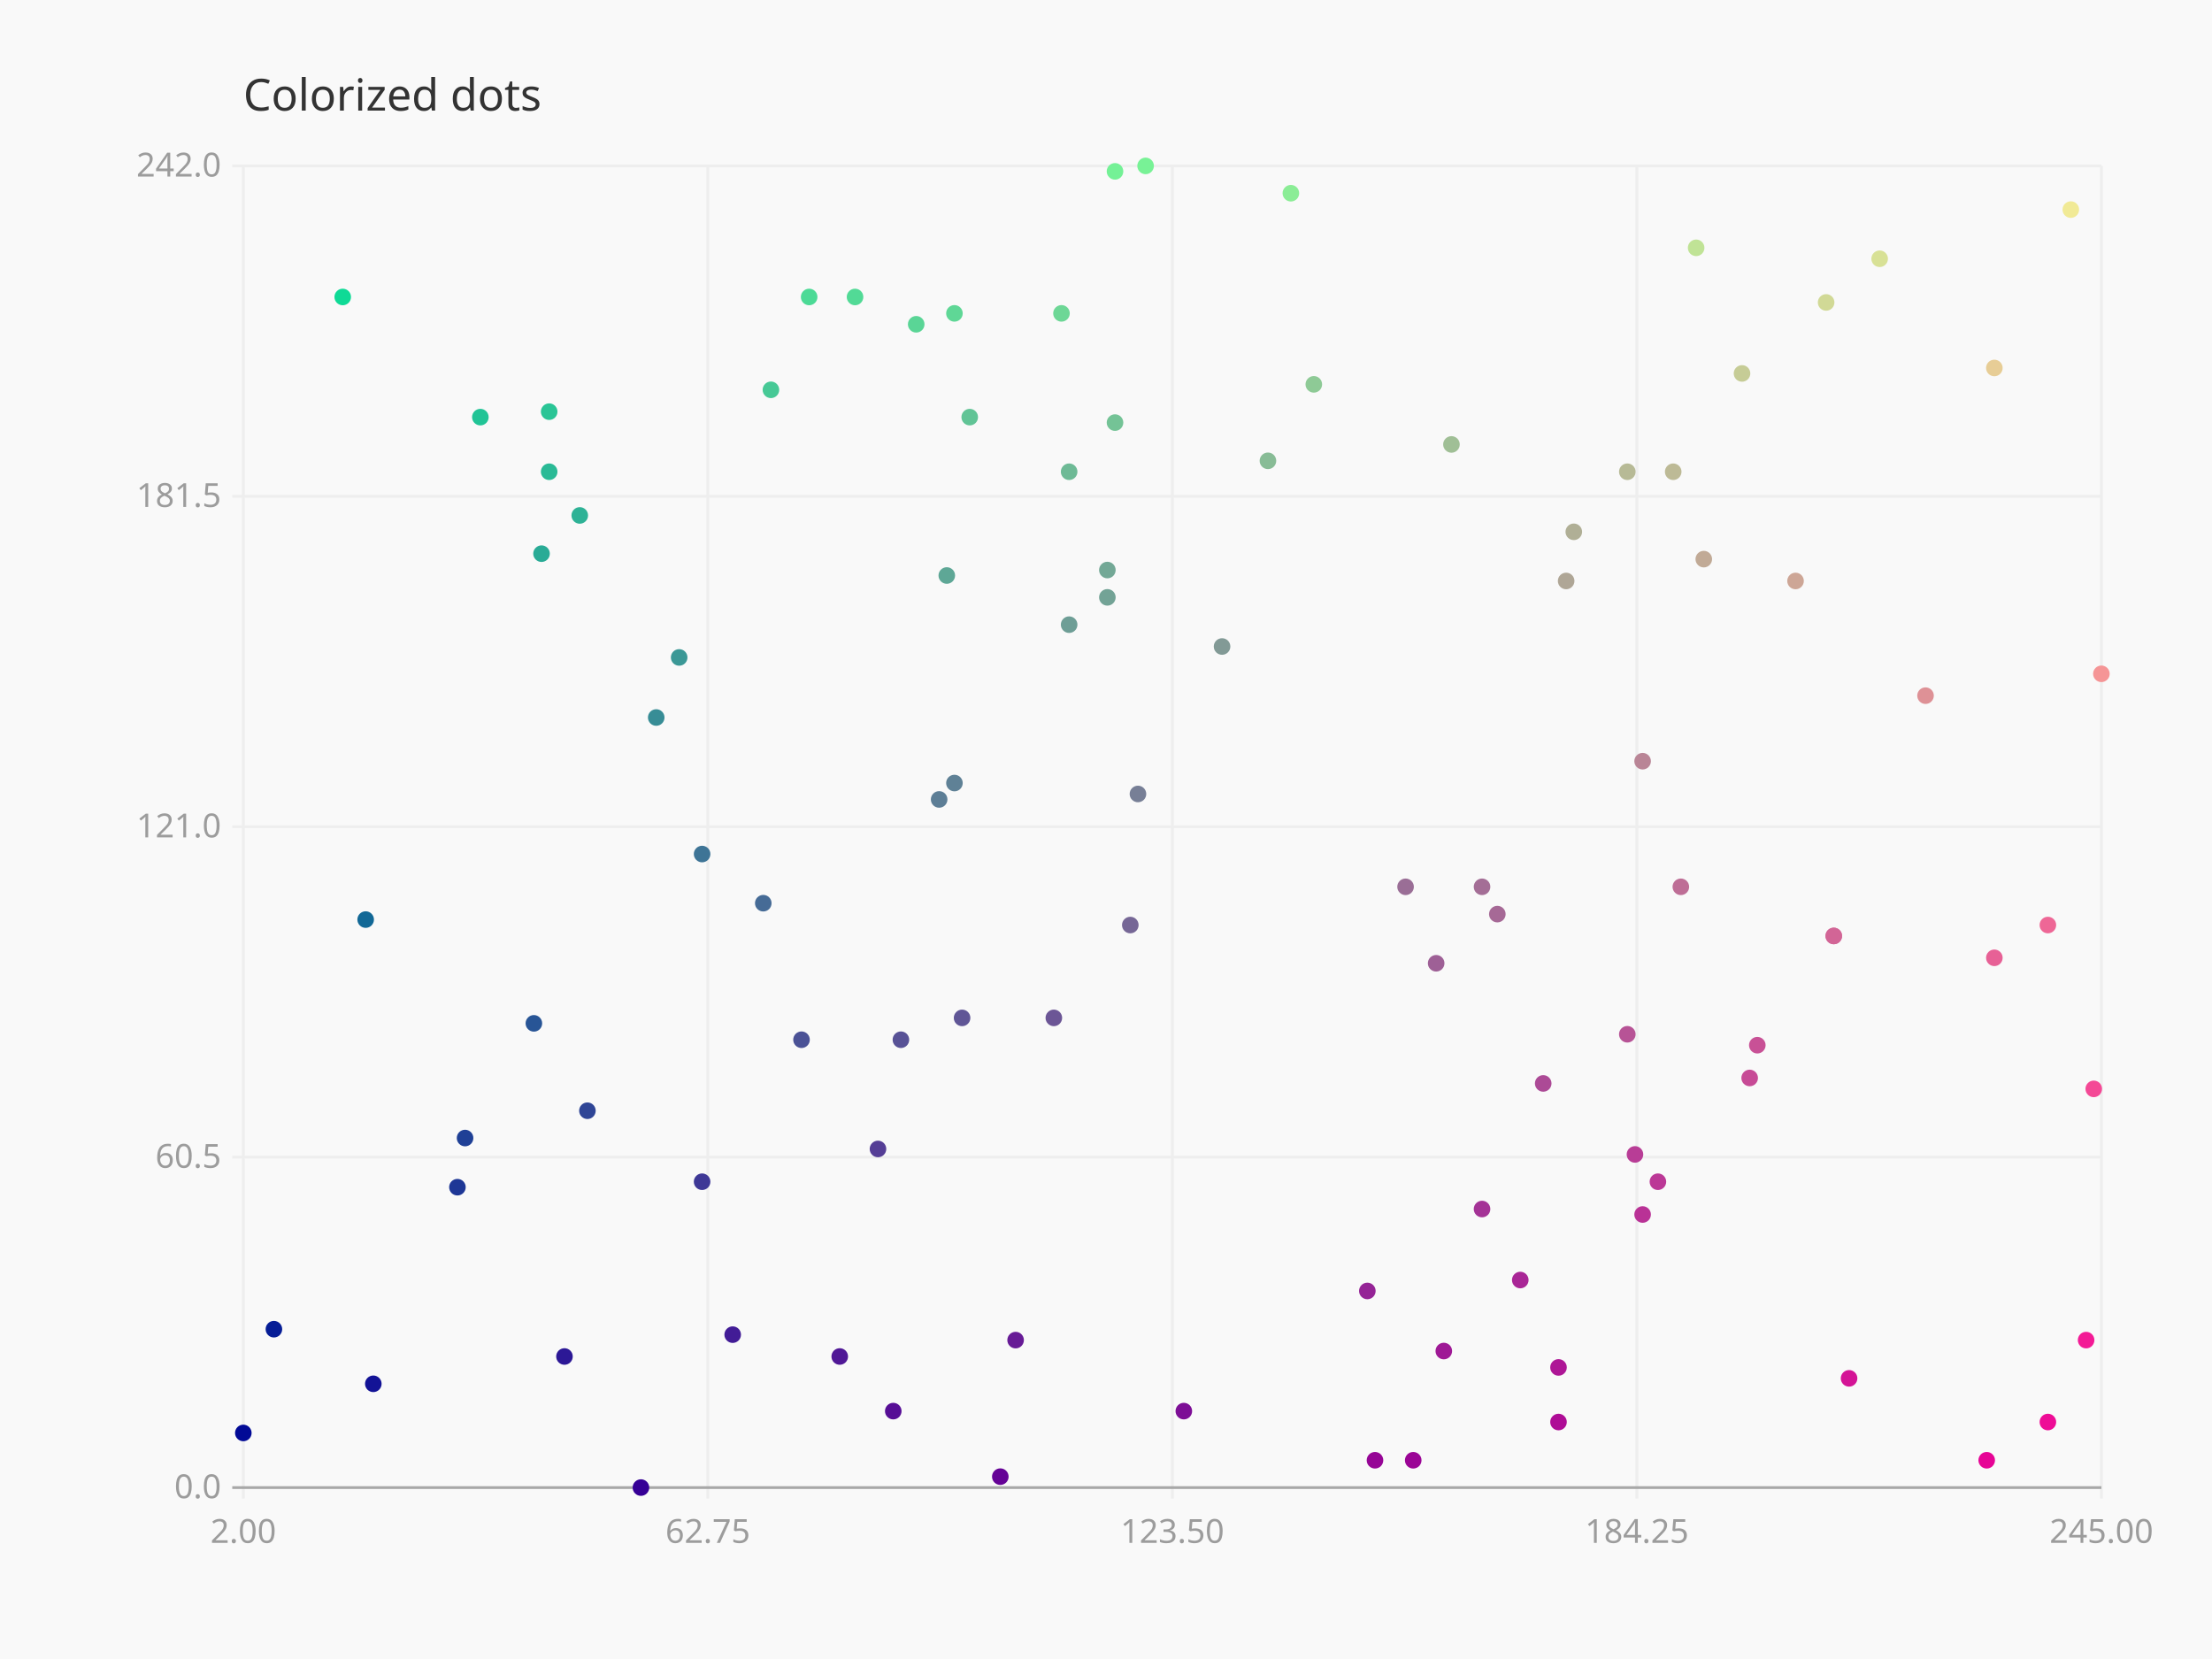
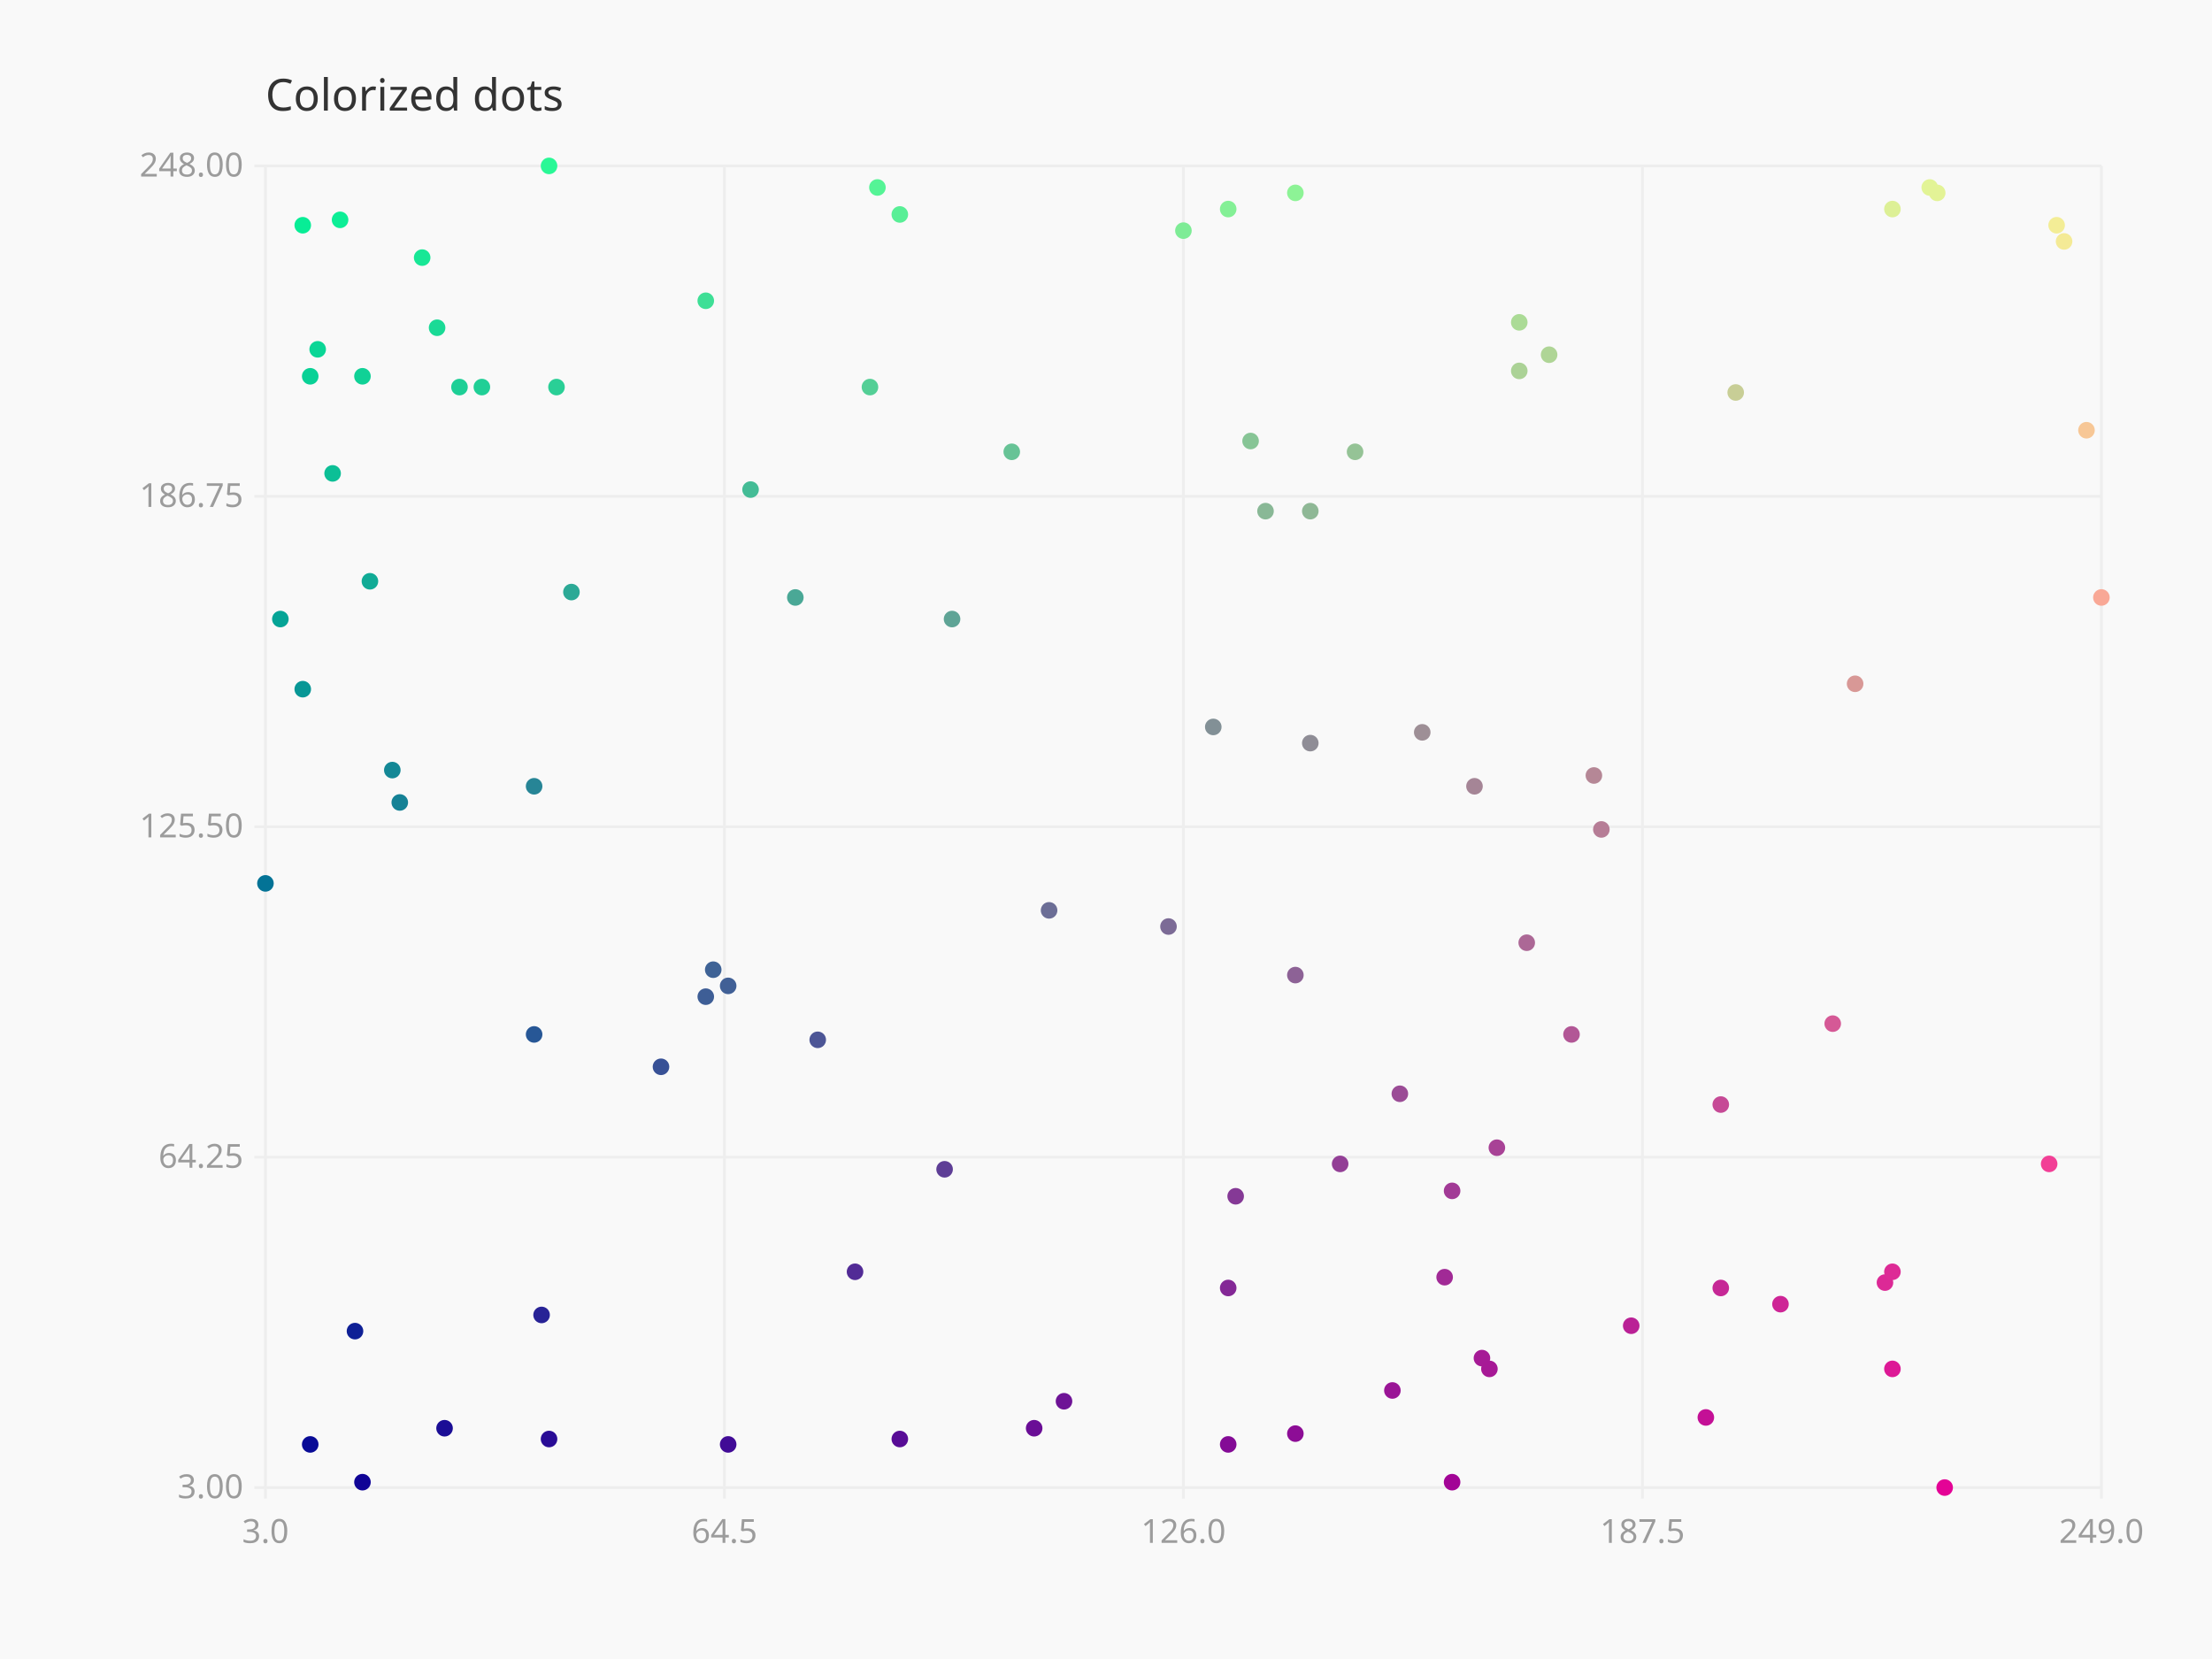
<svg xmlns="http://www.w3.org/2000/svg" height="600" version="1.1" width="800">
  <g>
    <rect fill="#f9f9f9" height="600" width="800" x="0" y="0" />
    <g transform="translate(40 40)">
-       <g transform="translate(48 0)">
+       <g transform="translate(56 0)">
        <text fill="#333" font-family="Monaco" font-size="16" x="0" y="0">Colorized dots</text>
      </g>
      <g transform="translate(0 20)">
-         <g transform="translate(48 0)">
+         <g transform="translate(56 0)">
          <g class="axis bottom">
-             <text dy="1em" fill="#666" font-family="Monaco" text-anchor="middle" transform="" x="336.0" y="508.0" />
+             <text dy="1em" fill="#666" font-family="Monaco" text-anchor="middle" transform="" x="332.0" y="508.0" />
            <g class="tick">
-               <line stroke="#eee" stroke-width="1" x1="0.00" x2="0.00" y1="0" y2="482.0" />
-               <text dy="1em" fill="#9c9c9c" font-family="Monaco" text-anchor="middle" x="0.00" y="486.0">2.00</text>
+               <line stroke="#eee" stroke-width="1" x1="0.0" x2="0.0" y1="0" y2="482.0" />
+               <text dy="1em" fill="#9c9c9c" font-family="Monaco" text-anchor="middle" x="0.0" y="486.0">3.0</text>
            </g>
            <g class="tick">
-               <line stroke="#eee" stroke-width="1" x1="168.00" x2="168.00" y1="0" y2="482.0" />
-               <text dy="1em" fill="#9c9c9c" font-family="Monaco" text-anchor="middle" x="168.00" y="486.0">62.75</text>
+               <line stroke="#eee" stroke-width="1" x1="166.00" x2="166.00" y1="0" y2="482.0" />
+               <text dy="1em" fill="#9c9c9c" font-family="Monaco" text-anchor="middle" x="166.00" y="486.0">64.5</text>
            </g>
            <g class="tick">
-               <line stroke="#eee" stroke-width="1" x1="336.00" x2="336.00" y1="0" y2="482.0" />
-               <text dy="1em" fill="#9c9c9c" font-family="Monaco" text-anchor="middle" x="336.00" y="486.0">123.50</text>
+               <line stroke="#eee" stroke-width="1" x1="332.0" x2="332.0" y1="0" y2="482.0" />
+               <text dy="1em" fill="#9c9c9c" font-family="Monaco" text-anchor="middle" x="332.0" y="486.0">126.0</text>
            </g>
            <g class="tick">
-               <line stroke="#eee" stroke-width="1" x1="504.00" x2="504.00" y1="0" y2="482.0" />
-               <text dy="1em" fill="#9c9c9c" font-family="Monaco" text-anchor="middle" x="504.00" y="486.0">184.25</text>
+               <line stroke="#eee" stroke-width="1" x1="498.00" x2="498.00" y1="0" y2="482.0" />
+               <text dy="1em" fill="#9c9c9c" font-family="Monaco" text-anchor="middle" x="498.00" y="486.0">187.5</text>
            </g>
            <g class="tick">
-               <line stroke="#eee" stroke-width="1" x1="672.00" x2="672.00" y1="0" y2="482.0" />
-               <text dy="1em" fill="#9c9c9c" font-family="Monaco" text-anchor="middle" x="672.00" y="486.0">245.00</text>
+               <line stroke="#eee" stroke-width="1" x1="664.0" x2="664.0" y1="0" y2="482.0" />
+               <text dy="1em" fill="#9c9c9c" font-family="Monaco" text-anchor="middle" x="664.0" y="486.0">249.0</text>
            </g>
          </g>
          <g class="axis left">
-             <text dy="" fill="#666" font-family="Monaco" text-anchor="middle" transform="rotate(270 -48 239)" x="-48" y="239.0" />
+             <text dy="" fill="#666" font-family="Monaco" text-anchor="middle" transform="rotate(270 -56 239)" x="-56" y="239.0" />
            <g class="tick">
-               <line stroke="#eee" stroke-width="1" x1="-4" x2="672.0" y1="358.50" y2="358.50" />
-               <text dy="0.32em" fill="#9c9c9c" font-family="Monaco" text-anchor="end" x="-8" y="358.50">60.5</text>
+               <line stroke="#eee" stroke-width="1" x1="-4" x2="664.0" y1="478.00" y2="478.00" />
+               <text dy="0.32em" fill="#9c9c9c" font-family="Monaco" text-anchor="end" x="-8" y="478.00">3.00</text>
            </g>
            <g class="tick">
-               <line stroke="#eee" stroke-width="1" x1="-4" x2="672.0" y1="239.0" y2="239.0" />
-               <text dy="0.32em" fill="#9c9c9c" font-family="Monaco" text-anchor="end" x="-8" y="239.0">121.0</text>
+               <line stroke="#eee" stroke-width="1" x1="-4" x2="664.0" y1="358.50" y2="358.50" />
+               <text dy="0.32em" fill="#9c9c9c" font-family="Monaco" text-anchor="end" x="-8" y="358.50">64.25</text>
            </g>
            <g class="tick">
-               <line stroke="#eee" stroke-width="1" x1="-4" x2="672.0" y1="119.50" y2="119.50" />
-               <text dy="0.32em" fill="#9c9c9c" font-family="Monaco" text-anchor="end" x="-8" y="119.50">181.5</text>
+               <line stroke="#eee" stroke-width="1" x1="-4" x2="664.0" y1="239.00" y2="239.00" />
+               <text dy="0.32em" fill="#9c9c9c" font-family="Monaco" text-anchor="end" x="-8" y="239.00">125.50</text>
            </g>
            <g class="tick">
-               <line stroke="#eee" stroke-width="1" x1="-4" x2="672.0" y1="0.0" y2="0.0" />
-               <text dy="0.32em" fill="#9c9c9c" font-family="Monaco" text-anchor="end" x="-8" y="0.0">242.0</text>
+               <line stroke="#eee" stroke-width="1" x1="-4" x2="664.0" y1="119.50" y2="119.50" />
+               <text dy="0.32em" fill="#9c9c9c" font-family="Monaco" text-anchor="end" x="-8" y="119.50">186.75</text>
            </g>
            <g class="tick">
-               <line stroke="#a8a8a8" stroke-width="1" x1="-4" x2="672.0" y1="478.0" y2="478.0" />
-               <text dy="0.32em" fill="#9c9c9c" font-family="Monaco" text-anchor="end" x="-8" y="478.0">0.0</text>
+               <line stroke="#eee" stroke-width="1" x1="-4" x2="664.0" y1="0.00" y2="0.00" />
+               <text dy="0.32em" fill="#9c9c9c" font-family="Monaco" text-anchor="end" x="-8" y="0.00">248.00</text>
            </g>
          </g>
          <g>
            <g class="series dots">
-               <circle cx="506.074" cy="215.298" fill="rgb(185, 133, 150)" r="3" />
-               <circle cx="190.815" cy="80.983" fill="rgb(71, 201, 150)" r="3" />
-               <circle cx="423.111" cy="468.124" fill="rgb(155, 5, 150)" r="3" />
-               <circle cx="235.062" cy="450.347" fill="rgb(87, 14, 150)" r="3" />
-               <circle cx="121.679" cy="126.413" fill="rgb(46, 178, 150)" r="3" />
-               <circle cx="262.716" cy="90.86" fill="rgb(97, 196, 150)" r="3" />
-               <circle cx="312.494" cy="146.165" fill="rgb(115, 168, 150)" r="3" />
-               <circle cx="353.975" cy="173.818" fill="rgb(130, 154, 150)" r="3" />
-               <circle cx="35.951" cy="47.405" fill="rgb(15, 218, 150)" r="3" />
-               <circle cx="85.728" cy="90.86" fill="rgb(33, 196, 150)" r="3" />
-               <circle cx="215.704" cy="430.595" fill="rgb(80, 24, 150)" r="3" />
-               <circle cx="470.123" cy="331.835" fill="rgb(172, 74, 150)" r="3" />
-               <circle cx="542.025" cy="75.058" fill="rgb(198, 204, 150)" r="3" />
-               <circle cx="420.346" cy="260.727" fill="rgb(154, 110, 150)" r="3" />
-               <circle cx="257.185" cy="223.198" fill="rgb(95, 129, 150)" r="3" />
-               <circle cx="406.519" cy="406.893" fill="rgb(149, 36, 150)" r="3" />
-               <circle cx="561.383" cy="150.116" fill="rgb(205, 166, 150)" r="3" />
-               <circle cx="176.988" cy="422.694" fill="rgb(66, 28, 150)" r="3" />
-               <circle cx="201.877" cy="316.033" fill="rgb(75, 82, 150)" r="3" />
-               <circle cx="229.531" cy="355.537" fill="rgb(85, 62, 150)" r="3" />
-               <circle cx="608.395" cy="191.595" fill="rgb(222, 145, 150)" r="3" />
-               <circle cx="44.247" cy="272.579" fill="rgb(18, 104, 150)" r="3" />
-               <circle cx="295.901" cy="53.331" fill="rgb(109, 215, 150)" r="3" />
-               <circle cx="298.667" cy="110.612" fill="rgb(110, 186, 150)" r="3" />
-               <circle cx="298.667" cy="165.917" fill="rgb(110, 158, 150)" r="3" />
-               <circle cx="326.321" cy="0" fill="rgb(120, 242, 150)" r="3" />
-               <circle cx="481.185" cy="132.339" fill="rgb(176, 175, 150)" r="3" />
-               <circle cx="107.852" cy="140.24" fill="rgb(41, 171, 150)" r="3" />
-               <circle cx="157.63" cy="177.769" fill="rgb(59, 152, 150)" r="3" />
-               <circle cx="506.074" cy="379.24" fill="rgb(185, 50, 150)" r="3" />
-               <circle cx="517.136" cy="110.612" fill="rgb(189, 186, 150)" r="3" />
-               <circle cx="370.568" cy="106.661" fill="rgb(136, 188, 150)" r="3" />
-               <circle cx="633.284" cy="286.405" fill="rgb(231, 97, 150)" r="3" />
-               <circle cx="124.444" cy="341.711" fill="rgb(47, 69, 150)" r="3" />
-               <circle cx="503.309" cy="357.512" fill="rgb(184, 61, 150)" r="3" />
-               <circle cx="320.79" cy="274.554" fill="rgb(118, 103, 150)" r="3" />
-               <circle cx="409.284" cy="468.124" fill="rgb(150, 5, 150)" r="3" />
-               <circle cx="660.938" cy="15.802" fill="rgb(241, 234, 150)" r="3" />
-               <circle cx="666.469" cy="424.669" fill="rgb(243, 27, 150)" r="3" />
-               <circle cx="279.309" cy="424.669" fill="rgb(103, 27, 150)" r="3" />
-               <circle cx="475.654" cy="454.298" fill="rgb(174, 12, 150)" r="3" />
-               <circle cx="528.198" cy="142.215" fill="rgb(193, 170, 150)" r="3" />
-               <circle cx="188.049" cy="266.653" fill="rgb(70, 107, 150)" r="3" />
-               <circle cx="378.864" cy="9.876" fill="rgb(139, 237, 150)" r="3" />
-               <circle cx="461.827" cy="402.942" fill="rgb(169, 38, 150)" r="3" />
-               <circle cx="110.617" cy="88.884" fill="rgb(42, 197, 150)" r="3" />
-               <circle cx="259.951" cy="308.132" fill="rgb(96, 86, 150)" r="3" />
-               <circle cx="633.284" cy="73.083" fill="rgb(231, 205, 150)" r="3" />
-               <circle cx="500.543" cy="110.612" fill="rgb(183, 186, 150)" r="3" />
-               <circle cx="204.642" cy="47.405" fill="rgb(76, 218, 150)" r="3" />
-               <circle cx="323.556" cy="227.149" fill="rgb(119, 127, 150)" r="3" />
-               <circle cx="672" cy="183.694" fill="rgb(245, 149, 150)" r="3" />
-               <circle cx="436.938" cy="100.736" fill="rgb(160, 191, 150)" r="3" />
-               <circle cx="434.173" cy="428.62" fill="rgb(159, 25, 150)" r="3" />
-               <circle cx="243.358" cy="57.281" fill="rgb(90, 213, 150)" r="3" />
-               <circle cx="165.926" cy="367.388" fill="rgb(62, 56, 150)" r="3" />
-               <circle cx="652.642" cy="274.554" fill="rgb(238, 103, 150)" r="3" />
-               <circle cx="525.432" cy="29.628" fill="rgb(192, 227, 150)" r="3" />
-               <circle cx="448" cy="260.727" fill="rgb(164, 110, 150)" r="3" />
-               <circle cx="630.519" cy="468.124" fill="rgb(230, 5, 150)" r="3" />
-               <circle cx="544.79" cy="329.86" fill="rgb(199, 75, 150)" r="3" />
-               <circle cx="575.21" cy="278.504" fill="rgb(210, 101, 150)" r="3" />
-               <circle cx="11.062" cy="420.719" fill="rgb(6, 29, 150)" r="3" />
-               <circle cx="257.185" cy="53.331" fill="rgb(95, 215, 150)" r="3" />
-               <circle cx="519.901" cy="260.727" fill="rgb(190, 110, 150)" r="3" />
-               <circle cx="669.235" cy="333.81" fill="rgb(244, 73, 150)" r="3" />
-               <circle cx="591.802" cy="33.579" fill="rgb(216, 225, 150)" r="3" />
-               <circle cx="453.531" cy="270.603" fill="rgb(166, 105, 150)" r="3" />
-               <circle cx="511.605" cy="367.388" fill="rgb(187, 56, 150)" r="3" />
-               <circle cx="273.778" cy="474.05" fill="rgb(101, 2, 150)" r="3" />
-               <circle cx="475.654" cy="434.545" fill="rgb(174, 22, 150)" r="3" />
-               <circle cx="0" cy="458.248" fill="rgb(2, 10, 150)" r="3" />
-               <circle cx="47.012" cy="440.471" fill="rgb(19, 19, 150)" r="3" />
-               <circle cx="547.556" cy="318.008" fill="rgb(200, 81, 150)" r="3" />
-               <circle cx="431.407" cy="288.38" fill="rgb(158, 96, 150)" r="3" />
-               <circle cx="110.617" cy="110.612" fill="rgb(42, 186, 150)" r="3" />
-               <circle cx="315.259" cy="92.835" fill="rgb(116, 195, 150)" r="3" />
-               <circle cx="575.21" cy="278.504" fill="rgb(210, 101, 150)" r="3" />
-               <circle cx="387.16" cy="79.008" fill="rgb(142, 202, 150)" r="3" />
-               <circle cx="165.926" cy="248.876" fill="rgb(62, 116, 150)" r="3" />
-               <circle cx="149.333" cy="199.496" fill="rgb(56, 141, 150)" r="3" />
-               <circle cx="315.259" cy="1.975" fill="rgb(116, 241, 150)" r="3" />
-               <circle cx="77.432" cy="369.364" fill="rgb(30, 55, 150)" r="3" />
-               <circle cx="500.543" cy="314.058" fill="rgb(183, 83, 150)" r="3" />
-               <circle cx="105.086" cy="310.107" fill="rgb(40, 85, 150)" r="3" />
-               <circle cx="251.654" cy="229.124" fill="rgb(93, 126, 150)" r="3" />
-               <circle cx="572.444" cy="49.38" fill="rgb(209, 217, 150)" r="3" />
-               <circle cx="580.741" cy="438.496" fill="rgb(212, 20, 150)" r="3" />
-               <circle cx="478.42" cy="150.116" fill="rgb(175, 166, 150)" r="3" />
-               <circle cx="312.494" cy="156.041" fill="rgb(115, 163, 150)" r="3" />
-               <circle cx="143.802" cy="478" fill="rgb(54, 0, 150)" r="3" />
-               <circle cx="340.148" cy="450.347" fill="rgb(125, 14, 150)" r="3" />
-               <circle cx="293.136" cy="308.132" fill="rgb(108, 86, 150)" r="3" />
-               <circle cx="254.42" cy="148.14" fill="rgb(94, 167, 150)" r="3" />
-               <circle cx="221.235" cy="47.405" fill="rgb(82, 218, 150)" r="3" />
-               <circle cx="237.827" cy="316.033" fill="rgb(88, 82, 150)" r="3" />
-               <circle cx="116.148" cy="430.595" fill="rgb(44, 24, 150)" r="3" />
-               <circle cx="448" cy="377.264" fill="rgb(164, 51, 150)" r="3" />
-               <circle cx="652.642" cy="454.298" fill="rgb(238, 12, 150)" r="3" />
-               <circle cx="80.198" cy="351.587" fill="rgb(31, 64, 150)" r="3" />
+               <circle cx="161.951" cy="290.702" fill="rgb(63, 99, 150)" r="3" />
+               <circle cx="647.805" cy="21.461" fill="rgb(243, 237, 150)" r="3" />
+               <circle cx="97.171" cy="314.114" fill="rgb(39, 87, 150)" r="3" />
+               <circle cx="48.585" cy="230.22" fill="rgb(21, 130, 150)" r="3" />
+               <circle cx="437.268" cy="224.367" fill="rgb(165, 133, 150)" r="3" />
+               <circle cx="13.496" cy="189.249" fill="rgb(8, 151, 150)" r="3" />
+               <circle cx="16.195" cy="76.09" fill="rgb(9, 209, 150)" r="3" />
+               <circle cx="99.87" cy="415.567" fill="rgb(40, 35, 150)" r="3" />
+               <circle cx="361.691" cy="124.865" fill="rgb(137, 184, 150)" r="3" />
+               <circle cx="601.919" cy="7.804" fill="rgb(226, 244, 150)" r="3" />
+               <circle cx="456.163" cy="280.947" fill="rgb(172, 104, 150)" r="3" />
+               <circle cx="429.171" cy="476.049" fill="rgb(162, 4, 150)" r="3" />
+               <circle cx="37.789" cy="150.229" fill="rgb(17, 171, 150)" r="3" />
+               <circle cx="377.886" cy="208.759" fill="rgb(143, 141, 150)" r="3" />
+               <circle cx="229.431" cy="460.441" fill="rgb(88, 12, 150)" r="3" />
+               <circle cx="588.423" cy="15.608" fill="rgb(221, 240, 150)" r="3" />
+               <circle cx="585.724" cy="403.861" fill="rgb(220, 41, 150)" r="3" />
+               <circle cx="493.951" cy="419.469" fill="rgb(186, 33, 150)" r="3" />
+               <circle cx="429.171" cy="370.694" fill="rgb(162, 58, 150)" r="3" />
+               <circle cx="5.398" cy="163.886" fill="rgb(5, 164, 150)" r="3" />
+               <circle cx="218.634" cy="79.992" fill="rgb(84, 207, 150)" r="3" />
+               <circle cx="531.74" cy="81.943" fill="rgb(200, 206, 150)" r="3" />
+               <circle cx="480.455" cy="220.465" fill="rgb(181, 135, 150)" r="3" />
+               <circle cx="664" cy="156.082" fill="rgb(249, 168, 150)" r="3" />
+               <circle cx="350.894" cy="372.645" fill="rgb(133, 57, 150)" r="3" />
+               <circle cx="547.935" cy="411.665" fill="rgb(206, 37, 150)" r="3" />
+               <circle cx="26.992" cy="19.51" fill="rgb(13, 238, 150)" r="3" />
+               <circle cx="78.276" cy="79.992" fill="rgb(32, 207, 150)" r="3" />
+               <circle cx="245.626" cy="362.89" fill="rgb(94, 62, 150)" r="3" />
+               <circle cx="650.504" cy="27.314" fill="rgb(244, 234, 150)" r="3" />
+               <circle cx="175.447" cy="117.061" fill="rgb(68, 188, 150)" r="3" />
+               <circle cx="229.431" cy="17.559" fill="rgb(88, 239, 150)" r="3" />
+               <circle cx="472.358" cy="314.114" fill="rgb(178, 87, 150)" r="3" />
+               <circle cx="332.0" cy="23.412" fill="rgb(126, 236, 150)" r="3" />
+               <circle cx="394.081" cy="103.404" fill="rgb(149, 195, 150)" r="3" />
+               <circle cx="56.683" cy="33.167" fill="rgb(24, 231, 150)" r="3" />
+               <circle cx="348.195" cy="462.392" fill="rgb(132, 11, 150)" r="3" />
+               <circle cx="13.496" cy="21.461" fill="rgb(8, 237, 150)" r="3" />
+               <circle cx="607.317" cy="478" fill="rgb(228, 3, 150)" r="3" />
+               <circle cx="283.415" cy="269.241" fill="rgb(108, 110, 150)" r="3" />
+               <circle cx="356.293" cy="99.502" fill="rgb(135, 197, 150)" r="3" />
+               <circle cx="45.886" cy="218.514" fill="rgb(20, 136, 150)" r="3" />
+               <circle cx="372.488" cy="292.653" fill="rgb(141, 98, 150)" r="3" />
+               <circle cx="159.252" cy="48.776" fill="rgb(62, 223, 150)" r="3" />
+               <circle cx="526.341" cy="405.812" fill="rgb(198, 40, 150)" r="3" />
+               <circle cx="604.618" cy="9.755" fill="rgb(227, 243, 150)" r="3" />
+               <circle cx="410.276" cy="335.576" fill="rgb(155, 76, 150)" r="3" />
+               <circle cx="483.154" cy="239.976" fill="rgb(182, 125, 150)" r="3" />
+               <circle cx="32.39" cy="421.42" fill="rgb(15, 32, 150)" r="3" />
+               <circle cx="445.366" cy="355.086" fill="rgb(168, 66, 150)" r="3" />
+               <circle cx="35.089" cy="76.09" fill="rgb(16, 209, 150)" r="3" />
+               <circle cx="388.683" cy="360.939" fill="rgb(147, 63, 150)" r="3" />
+               <circle cx="372.488" cy="9.755" fill="rgb(141, 243, 150)" r="3" />
+               <circle cx="70.179" cy="79.992" fill="rgb(29, 207, 150)" r="3" />
+               <circle cx="18.894" cy="66.335" fill="rgb(10, 214, 150)" r="3" />
+               <circle cx="35.089" cy="476.049" fill="rgb(16, 4, 150)" r="3" />
+               <circle cx="439.967" cy="431.176" fill="rgb(166, 27, 150)" r="3" />
+               <circle cx="453.463" cy="56.58" fill="rgb(171, 219, 150)" r="3" />
+               <circle cx="566.829" cy="310.212" fill="rgb(213, 89, 150)" r="3" />
+               <circle cx="269.919" cy="103.404" fill="rgb(103, 195, 150)" r="3" />
+               <circle cx="64.78" cy="456.539" fill="rgb(27, 14, 150)" r="3" />
+               <circle cx="102.569" cy="0" fill="rgb(41, 248, 150)" r="3" />
+               <circle cx="167.35" cy="462.392" fill="rgb(65, 11, 150)" r="3" />
+               <circle cx="418.374" cy="204.857" fill="rgb(158, 143, 150)" r="3" />
+               <circle cx="377.886" cy="124.865" fill="rgb(143, 184, 150)" r="3" />
+               <circle cx="62.081" cy="58.531" fill="rgb(26, 218, 150)" r="3" />
+               <circle cx="426.472" cy="401.91" fill="rgb(161, 42, 150)" r="3" />
+               <circle cx="372.488" cy="458.49" fill="rgb(141, 13, 150)" r="3" />
+               <circle cx="110.667" cy="154.131" fill="rgb(44, 169, 150)" r="3" />
+               <circle cx="102.569" cy="460.441" fill="rgb(41, 12, 150)" r="3" />
+               <circle cx="588.423" cy="435.078" fill="rgb(221, 25, 150)" r="3" />
+               <circle cx="199.74" cy="316.065" fill="rgb(77, 86, 150)" r="3" />
+               <circle cx="342.797" cy="202.906" fill="rgb(130, 144, 150)" r="3" />
+               <circle cx="159.252" cy="300.457" fill="rgb(62, 94, 150)" r="3" />
+               <circle cx="97.171" cy="224.367" fill="rgb(39, 133, 150)" r="3" />
+               <circle cx="574.927" cy="187.298" fill="rgb(216, 152, 150)" r="3" />
+               <circle cx="143.057" cy="325.82" fill="rgb(56, 81, 150)" r="3" />
+               <circle cx="105.268" cy="79.992" fill="rgb(42, 207, 150)" r="3" />
+               <circle cx="348.195" cy="15.608" fill="rgb(132, 240, 150)" r="3" />
+               <circle cx="213.236" cy="399.959" fill="rgb(82, 43, 150)" r="3" />
+               <circle cx="442.667" cy="435.078" fill="rgb(167, 25, 150)" r="3" />
+               <circle cx="645.106" cy="360.939" fill="rgb(242, 63, 150)" r="3" />
+               <circle cx="348.195" cy="405.812" fill="rgb(132, 40, 150)" r="3" />
+               <circle cx="407.577" cy="442.882" fill="rgb(154, 21, 150)" r="3" />
+               <circle cx="24.293" cy="111.208" fill="rgb(12, 191, 150)" r="3" />
+               <circle cx="191.642" cy="156.082" fill="rgb(74, 168, 150)" r="3" />
+               <circle cx="0" cy="259.486" fill="rgb(3, 115, 150)" r="3" />
+               <circle cx="588.423" cy="399.959" fill="rgb(221, 43, 150)" r="3" />
+               <circle cx="167.35" cy="296.555" fill="rgb(65, 96, 150)" r="3" />
+               <circle cx="16.195" cy="462.392" fill="rgb(9, 11, 150)" r="3" />
+               <circle cx="520.943" cy="452.637" fill="rgb(196, 16, 150)" r="3" />
+               <circle cx="526.341" cy="339.478" fill="rgb(198, 74, 150)" r="3" />
+               <circle cx="326.602" cy="275.094" fill="rgb(124, 107, 150)" r="3" />
+               <circle cx="278.016" cy="456.539" fill="rgb(106, 14, 150)" r="3" />
+               <circle cx="453.463" cy="74.139" fill="rgb(171, 210, 150)" r="3" />
+               <circle cx="288.813" cy="446.784" fill="rgb(110, 19, 150)" r="3" />
+               <circle cx="658.602" cy="95.6" fill="rgb(247, 199, 150)" r="3" />
+               <circle cx="248.325" cy="163.886" fill="rgb(95, 164, 150)" r="3" />
+               <circle cx="221.333" cy="7.804" fill="rgb(85, 244, 150)" r="3" />
+               <circle cx="464.26" cy="68.286" fill="rgb(175, 213, 150)" r="3" />
            </g>
          </g>
        </g>
      </g>
    </g>
  </g>
</svg>
